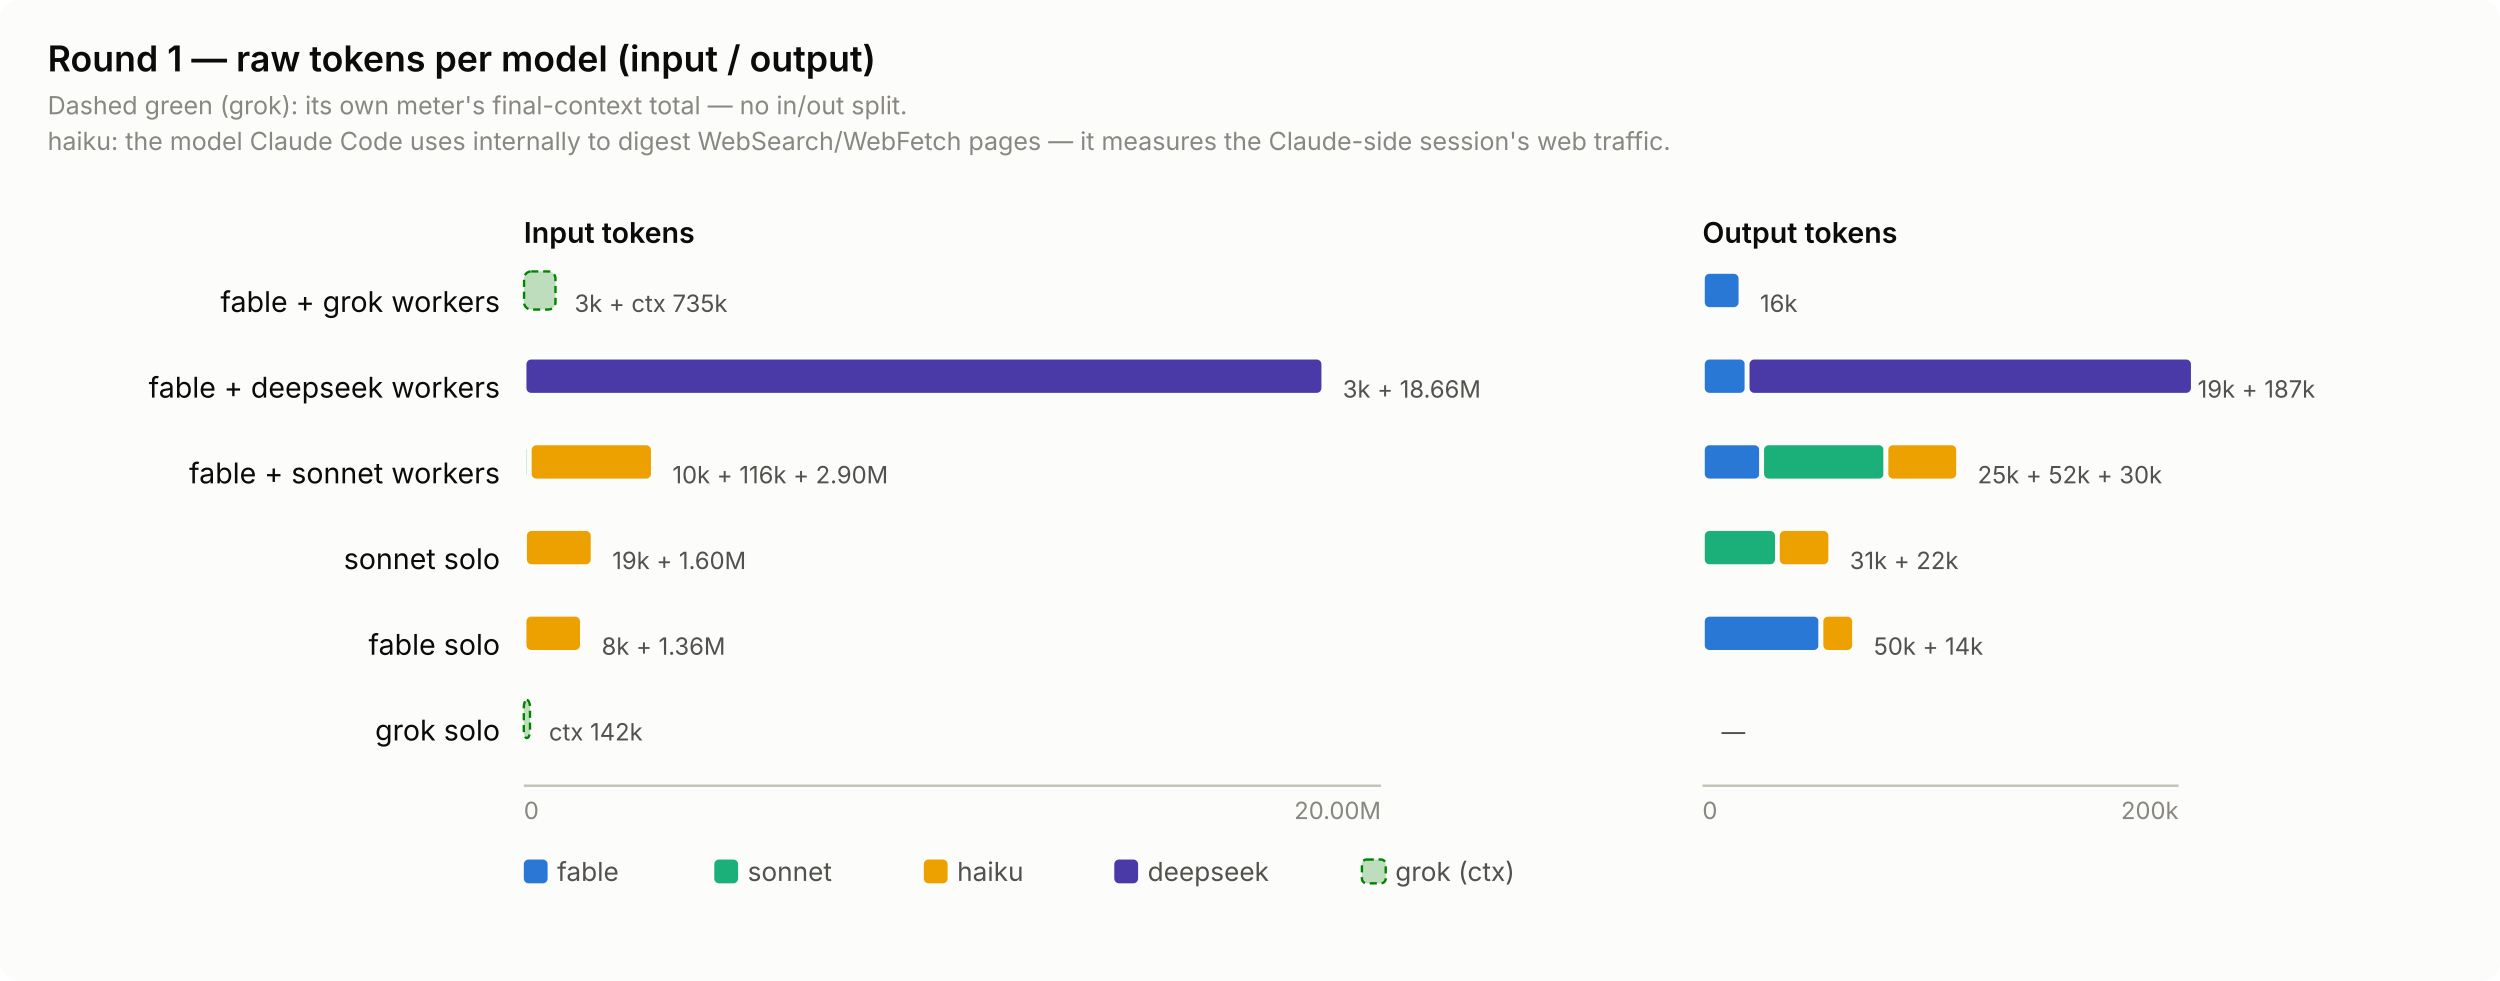
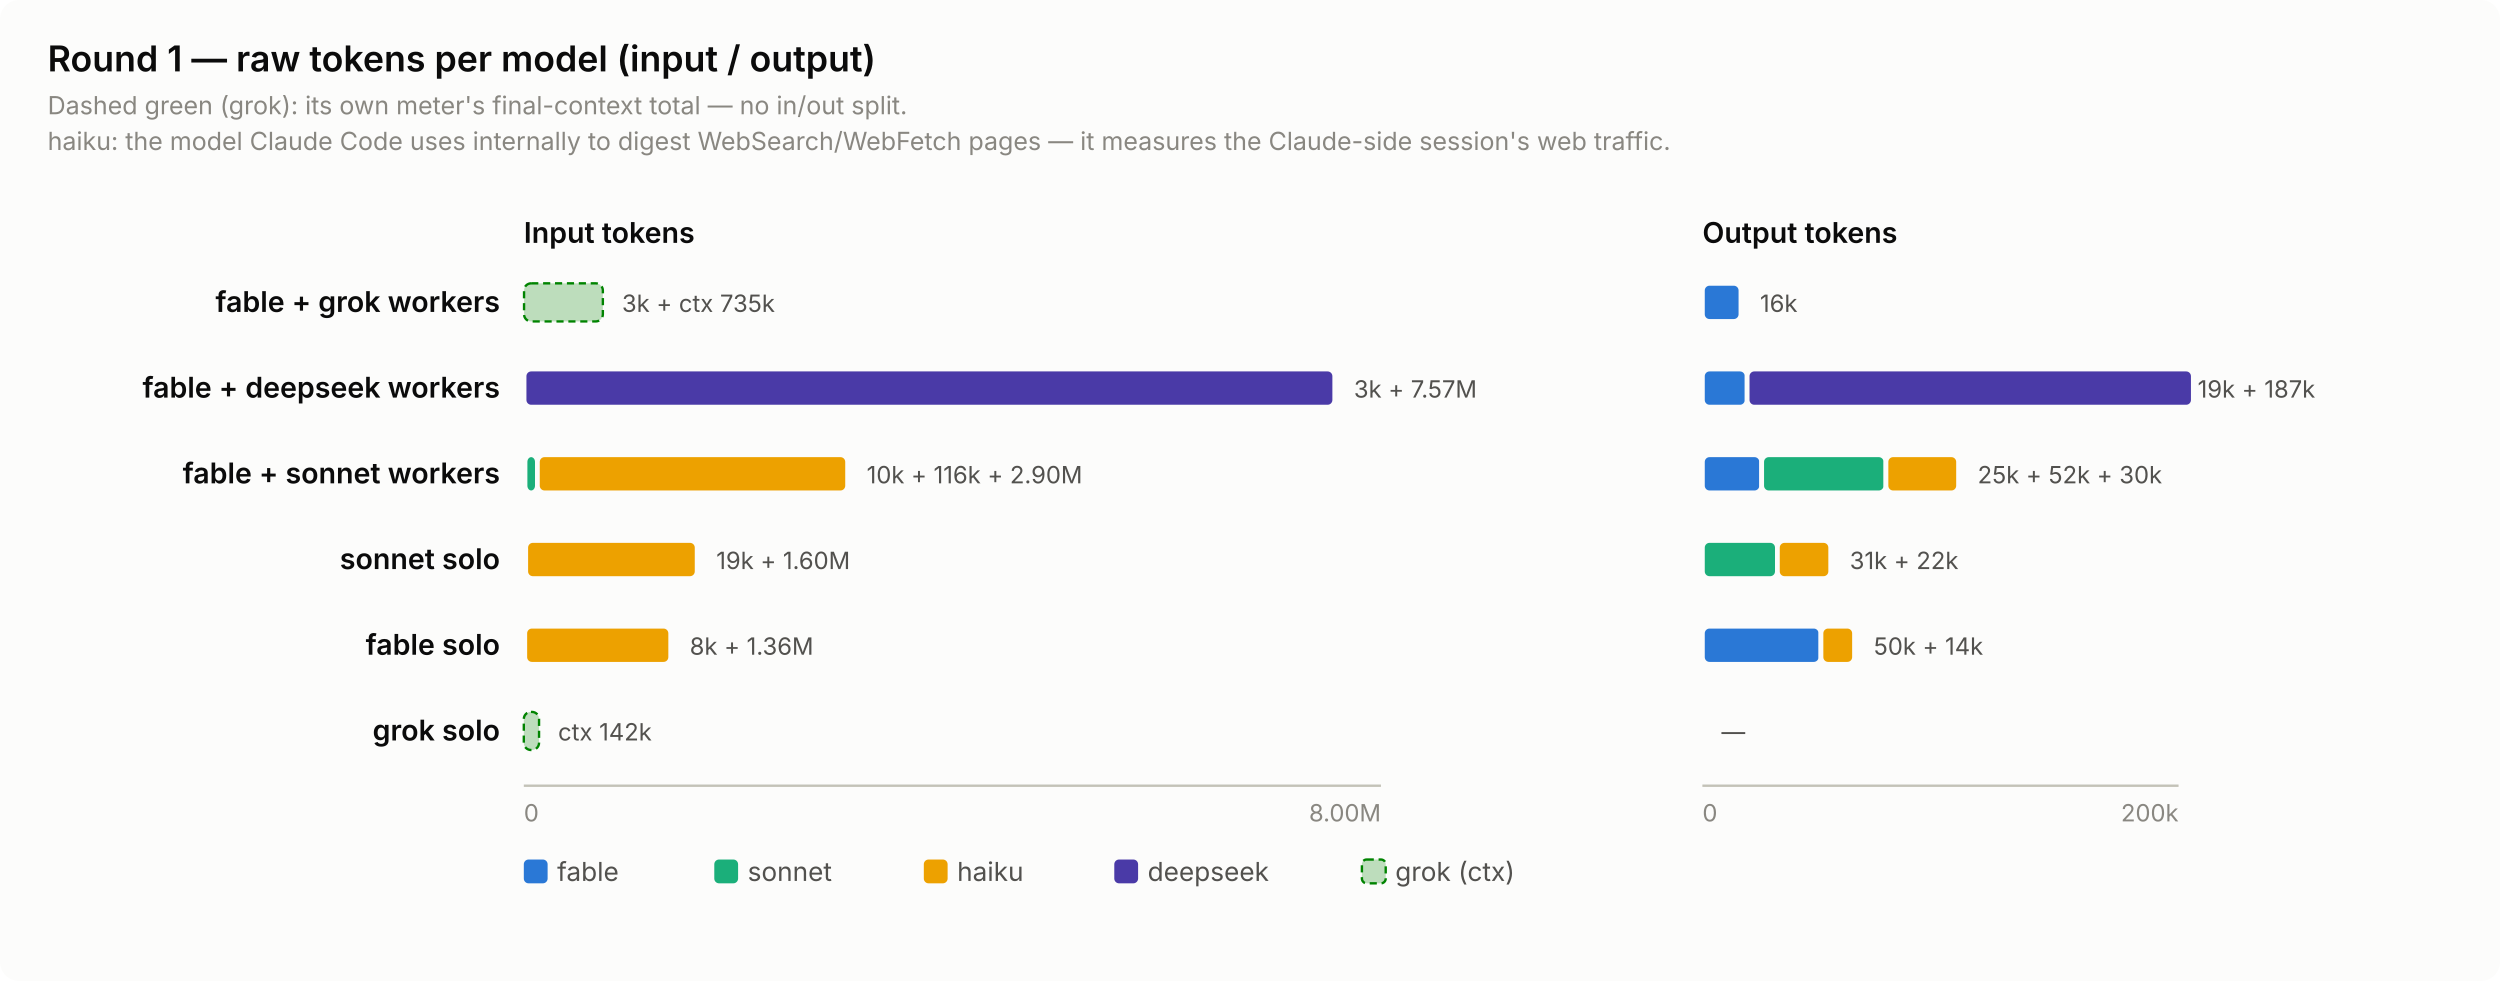
<svg xmlns="http://www.w3.org/2000/svg" viewBox="0 0 1050 412" width="1050" height="412" role="img" aria-label="Round 1 raw tokens per model">
  <rect width="1050" height="412" rx="8" fill="#fcfcfb" />
  <text x="20" y="30" font-size="15" fill="#0b0b0b" text-anchor="start" font-weight="600" font-family="system-ui,-apple-system,Segoe UI,sans-serif">Round 1 — raw tokens per model (input / output)</text>
  <text x="20" y="48" font-size="10.5" fill="#898781" text-anchor="start" font-weight="normal" font-family="system-ui,-apple-system,Segoe UI,sans-serif">Dashed green (grok): its own meter's final-context total — no in/out split.</text>
  <text x="20" y="63" font-size="10.5" fill="#898781" text-anchor="start" font-weight="normal" font-family="system-ui,-apple-system,Segoe UI,sans-serif">haiku: the model Claude Code uses internally to digest WebSearch/WebFetch pages — it measures the Claude-side session's web traffic.</text>
  <text x="220" y="102" font-size="12" fill="#0b0b0b" text-anchor="start" font-weight="600" font-family="system-ui,-apple-system,Segoe UI,sans-serif">Input tokens</text>
-   <text x="210" y="131" font-size="12" fill="#0b0b0b" text-anchor="end" font-weight="normal" font-family="system-ui,-apple-system,Segoe UI,sans-serif">fable + grok workers</text>
-   <rect x="220.1" y="114" width="13.2" height="16" rx="3" fill="#008300" fill-opacity="0.25" stroke="#008300" stroke-dasharray="3,2" />
-   <text x="241.285" y="131" font-size="10" fill="#52514e" text-anchor="start" font-weight="normal" font-family="system-ui,-apple-system,Segoe UI,sans-serif">3k + ctx 735k</text>
-   <text x="210" y="167" font-size="12" fill="#0b0b0b" text-anchor="end" font-weight="normal" font-family="system-ui,-apple-system,Segoe UI,sans-serif">fable + deepseek workers</text>
-   <rect x="220.1" y="150" width="335.9" height="16" rx="3" fill="#4a3aa7" stroke="#fcfcfb" stroke-width="2" />
-   <text x="563.956" y="167" font-size="10" fill="#52514e" text-anchor="start" font-weight="normal" font-family="system-ui,-apple-system,Segoe UI,sans-serif">3k + 18.66M</text>
-   <text x="210" y="203" font-size="12" fill="#0b0b0b" text-anchor="end" font-weight="normal" font-family="system-ui,-apple-system,Segoe UI,sans-serif">fable + sonnet workers</text>
-   <rect x="220.2" y="186" width="2.1" height="16" rx="3" fill="#1baf7a" stroke="#fcfcfb" stroke-width="2" />
-   <rect x="222.3" y="186" width="52.1" height="16" rx="3" fill="#eda100" stroke="#fcfcfb" stroke-width="2" />
-   <text x="282.396" y="203" font-size="10" fill="#52514e" text-anchor="start" font-weight="normal" font-family="system-ui,-apple-system,Segoe UI,sans-serif">10k + 116k + 2.90M</text>
-   <text x="210" y="239" font-size="12" fill="#0b0b0b" text-anchor="end" font-weight="normal" font-family="system-ui,-apple-system,Segoe UI,sans-serif">sonnet solo</text>
-   <rect x="220.3" y="222" width="28.8" height="16" rx="3" fill="#eda100" stroke="#fcfcfb" stroke-width="2" />
-   <text x="257.126" y="239" font-size="10" fill="#52514e" text-anchor="start" font-weight="normal" font-family="system-ui,-apple-system,Segoe UI,sans-serif">19k + 1.60M</text>
-   <text x="210" y="275" font-size="12" fill="#0b0b0b" text-anchor="end" font-weight="normal" font-family="system-ui,-apple-system,Segoe UI,sans-serif">fable solo</text>
-   <rect x="220.1" y="258" width="24.5" height="16" rx="3" fill="#eda100" stroke="#fcfcfb" stroke-width="2" />
-   <text x="252.666" y="275" font-size="10" fill="#52514e" text-anchor="start" font-weight="normal" font-family="system-ui,-apple-system,Segoe UI,sans-serif">8k + 1.36M</text>
-   <text x="210" y="311" font-size="12" fill="#0b0b0b" text-anchor="end" font-weight="normal" font-family="system-ui,-apple-system,Segoe UI,sans-serif">grok solo</text>
-   <rect x="220.0" y="294" width="2.6" height="16" rx="3" fill="#008300" fill-opacity="0.25" stroke="#008300" stroke-dasharray="3,2" />
-   <text x="230.552" y="311" font-size="10" fill="#52514e" text-anchor="start" font-weight="normal" font-family="system-ui,-apple-system,Segoe UI,sans-serif">ctx 142k</text>
+   <text x="210" y="131" font-size="12" fill="#0b0b0b" text-anchor="end" font-weight="600" font-family="system-ui,-apple-system,Segoe UI,sans-serif">fable + grok workers</text>
+   <rect x="220.1" y="119.0" width="33.1" height="16" rx="3" fill="#008300" fill-opacity="0.25" stroke="#008300" stroke-dasharray="3,2" />
+   <text x="261.214" y="131" font-size="10" fill="#52514e" text-anchor="start" font-weight="normal" font-family="system-ui,-apple-system,Segoe UI,sans-serif">3k + ctx 735k</text>
+   <text x="210" y="167" font-size="12" fill="#0b0b0b" text-anchor="end" font-weight="600" font-family="system-ui,-apple-system,Segoe UI,sans-serif">fable + deepseek workers</text>
+   <rect x="220.1" y="155.0" width="340.5" height="16" rx="3" fill="#4a3aa7" stroke="#fcfcfb" stroke-width="2" />
+   <text x="568.626" y="167" font-size="10" fill="#52514e" text-anchor="start" font-weight="normal" font-family="system-ui,-apple-system,Segoe UI,sans-serif">3k + 7.57M</text>
+   <text x="210" y="203" font-size="12" fill="#0b0b0b" text-anchor="end" font-weight="600" font-family="system-ui,-apple-system,Segoe UI,sans-serif">fable + sonnet workers</text>
+   <rect x="220.5" y="191.0" width="5.2" height="16" rx="3" fill="#1baf7a" stroke="#fcfcfb" stroke-width="2" />
+   <rect x="225.7" y="191.0" width="130.3" height="16" rx="3" fill="#eda100" stroke="#fcfcfb" stroke-width="2" />
+   <text x="363.99" y="203" font-size="10" fill="#52514e" text-anchor="start" font-weight="normal" font-family="system-ui,-apple-system,Segoe UI,sans-serif">10k + 116k + 2.90M</text>
+   <text x="210" y="239" font-size="12" fill="#0b0b0b" text-anchor="end" font-weight="600" font-family="system-ui,-apple-system,Segoe UI,sans-serif">sonnet solo</text>
+   <rect x="220.0" y="227.0" width="1.5" height="16" rx="3" fill="#1baf7a" stroke="#fcfcfb" stroke-width="2" />
+   <rect x="220.8" y="227.0" width="72.0" height="16" rx="3" fill="#eda100" stroke="#fcfcfb" stroke-width="2" />
+   <text x="300.815" y="239" font-size="10" fill="#52514e" text-anchor="start" font-weight="normal" font-family="system-ui,-apple-system,Segoe UI,sans-serif">19k + 1.60M</text>
+   <text x="210" y="275" font-size="12" fill="#0b0b0b" text-anchor="end" font-weight="600" font-family="system-ui,-apple-system,Segoe UI,sans-serif">fable solo</text>
+   <rect x="220.4" y="263.0" width="61.3" height="16" rx="3" fill="#eda100" stroke="#fcfcfb" stroke-width="2" />
+   <text x="289.664" y="275" font-size="10" fill="#52514e" text-anchor="start" font-weight="normal" font-family="system-ui,-apple-system,Segoe UI,sans-serif">8k + 1.36M</text>
+   <text x="210" y="311" font-size="12" fill="#0b0b0b" text-anchor="end" font-weight="600" font-family="system-ui,-apple-system,Segoe UI,sans-serif">grok solo</text>
+   <rect x="220.0" y="299.0" width="6.4" height="16" rx="3" fill="#008300" fill-opacity="0.25" stroke="#008300" stroke-dasharray="3,2" />
+   <text x="234.38" y="311" font-size="10" fill="#52514e" text-anchor="start" font-weight="normal" font-family="system-ui,-apple-system,Segoe UI,sans-serif">ctx 142k</text>
  <line x1="220" y1="330" x2="580" y2="330" stroke="#c3c2b7" />
-   <text x="220" y="344" font-size="10" fill="#898781" text-anchor="start" font-weight="normal" font-family="system-ui,-apple-system,Segoe UI,sans-serif">0</text>
-   <text x="580" y="344" font-size="10" fill="#898781" text-anchor="end" font-weight="normal" font-family="system-ui,-apple-system,Segoe UI,sans-serif">20.00M</text>
+   <text x="220" y="345" font-size="10" fill="#898781" text-anchor="start" font-weight="normal" font-family="system-ui,-apple-system,Segoe UI,sans-serif">0</text>
+   <text x="580" y="345" font-size="10" fill="#898781" text-anchor="end" font-weight="normal" font-family="system-ui,-apple-system,Segoe UI,sans-serif">8.00M</text>
  <text x="715" y="102" font-size="12" fill="#0b0b0b" text-anchor="start" font-weight="600" font-family="system-ui,-apple-system,Segoe UI,sans-serif">Output tokens</text>
-   <rect x="715.0" y="114" width="16.2" height="16" rx="3" fill="#2a78d6" stroke="#fcfcfb" stroke-width="2" />
+   <rect x="715.0" y="119.0" width="16.2" height="16" rx="3" fill="#2a78d6" stroke="#fcfcfb" stroke-width="2" />
  <text x="739.184" y="131" font-size="10" fill="#52514e" text-anchor="start" font-weight="normal" font-family="system-ui,-apple-system,Segoe UI,sans-serif">16k</text>
-   <rect x="715.0" y="150" width="18.8" height="16" rx="3" fill="#2a78d6" stroke="#fcfcfb" stroke-width="2" />
-   <rect x="733.8" y="150" width="187.4" height="16" rx="3" fill="#4a3aa7" stroke="#fcfcfb" stroke-width="2" />
+   <rect x="715.0" y="155.0" width="18.8" height="16" rx="3" fill="#2a78d6" stroke="#fcfcfb" stroke-width="2" />
+   <rect x="733.8" y="155.0" width="187.4" height="16" rx="3" fill="#4a3aa7" stroke="#fcfcfb" stroke-width="2" />
  <text x="923.0" y="167" font-size="10" fill="#52514e" text-anchor="start" font-weight="normal" font-family="system-ui,-apple-system,Segoe UI,sans-serif">19k + 187k</text>
-   <rect x="715.0" y="186" width="24.9" height="16" rx="3" fill="#2a78d6" stroke="#fcfcfb" stroke-width="2" />
-   <rect x="739.9" y="186" width="52.2" height="16" rx="3" fill="#1baf7a" stroke="#fcfcfb" stroke-width="2" />
-   <rect x="792.1" y="186" width="30.5" height="16" rx="3" fill="#eda100" stroke="#fcfcfb" stroke-width="2" />
+   <rect x="715.0" y="191.0" width="24.9" height="16" rx="3" fill="#2a78d6" stroke="#fcfcfb" stroke-width="2" />
+   <rect x="739.9" y="191.0" width="52.2" height="16" rx="3" fill="#1baf7a" stroke="#fcfcfb" stroke-width="2" />
+   <rect x="792.1" y="191.0" width="30.5" height="16" rx="3" fill="#eda100" stroke="#fcfcfb" stroke-width="2" />
  <text x="830.584" y="203" font-size="10" fill="#52514e" text-anchor="start" font-weight="normal" font-family="system-ui,-apple-system,Segoe UI,sans-serif">25k + 52k + 30k</text>
-   <rect x="715.0" y="222" width="31.5" height="16" rx="3" fill="#1baf7a" stroke="#fcfcfb" stroke-width="2" />
-   <rect x="746.5" y="222" width="22.4" height="16" rx="3" fill="#eda100" stroke="#fcfcfb" stroke-width="2" />
+   <rect x="715.0" y="227.0" width="31.5" height="16" rx="3" fill="#1baf7a" stroke="#fcfcfb" stroke-width="2" />
+   <rect x="746.5" y="227.0" width="22.4" height="16" rx="3" fill="#eda100" stroke="#fcfcfb" stroke-width="2" />
  <text x="776.882" y="239" font-size="10" fill="#52514e" text-anchor="start" font-weight="normal" font-family="system-ui,-apple-system,Segoe UI,sans-serif">31k + 22k</text>
-   <rect x="715.0" y="258" width="49.8" height="16" rx="3" fill="#2a78d6" stroke="#fcfcfb" stroke-width="2" />
-   <rect x="764.8" y="258" width="14.1" height="16" rx="3" fill="#eda100" stroke="#fcfcfb" stroke-width="2" />
+   <rect x="715.0" y="263.0" width="49.8" height="16" rx="3" fill="#2a78d6" stroke="#fcfcfb" stroke-width="2" />
+   <rect x="764.8" y="263.0" width="14.1" height="16" rx="3" fill="#eda100" stroke="#fcfcfb" stroke-width="2" />
  <text x="786.954" y="275" font-size="10" fill="#52514e" text-anchor="start" font-weight="normal" font-family="system-ui,-apple-system,Segoe UI,sans-serif">50k + 14k</text>
  <text x="723.0" y="311" font-size="10" fill="#52514e" text-anchor="start" font-weight="normal" font-family="system-ui,-apple-system,Segoe UI,sans-serif">—</text>
  <line x1="715" y1="330" x2="915" y2="330" stroke="#c3c2b7" />
-   <text x="715" y="344" font-size="10" fill="#898781" text-anchor="start" font-weight="normal" font-family="system-ui,-apple-system,Segoe UI,sans-serif">0</text>
-   <text x="915" y="344" font-size="10" fill="#898781" text-anchor="end" font-weight="normal" font-family="system-ui,-apple-system,Segoe UI,sans-serif">200k</text>
+   <text x="715" y="345" font-size="10" fill="#898781" text-anchor="start" font-weight="normal" font-family="system-ui,-apple-system,Segoe UI,sans-serif">0</text>
+   <text x="915" y="345" font-size="10" fill="#898781" text-anchor="end" font-weight="normal" font-family="system-ui,-apple-system,Segoe UI,sans-serif">200k</text>
  <rect x="220" y="361" width="10" height="10" rx="2" fill="#2a78d6" />
  <text x="234" y="370" font-size="11" fill="#52514e" text-anchor="start" font-weight="normal" font-family="system-ui,-apple-system,Segoe UI,sans-serif">fable</text>
  <rect x="300" y="361" width="10" height="10" rx="2" fill="#1baf7a" />
  <text x="314" y="370" font-size="11" fill="#52514e" text-anchor="start" font-weight="normal" font-family="system-ui,-apple-system,Segoe UI,sans-serif">sonnet</text>
  <rect x="388" y="361" width="10" height="10" rx="2" fill="#eda100" />
  <text x="402" y="370" font-size="11" fill="#52514e" text-anchor="start" font-weight="normal" font-family="system-ui,-apple-system,Segoe UI,sans-serif">haiku</text>
  <rect x="468" y="361" width="10" height="10" rx="2" fill="#4a3aa7" />
  <text x="482" y="370" font-size="11" fill="#52514e" text-anchor="start" font-weight="normal" font-family="system-ui,-apple-system,Segoe UI,sans-serif">deepseek</text>
  <rect x="572" y="361" width="10" height="10" rx="2" fill="#008300" fill-opacity="0.25" stroke="#008300" stroke-dasharray="3,2" />
  <text x="586" y="370" font-size="11" fill="#52514e" text-anchor="start" font-weight="normal" font-family="system-ui,-apple-system,Segoe UI,sans-serif">grok (ctx)</text>
</svg>
